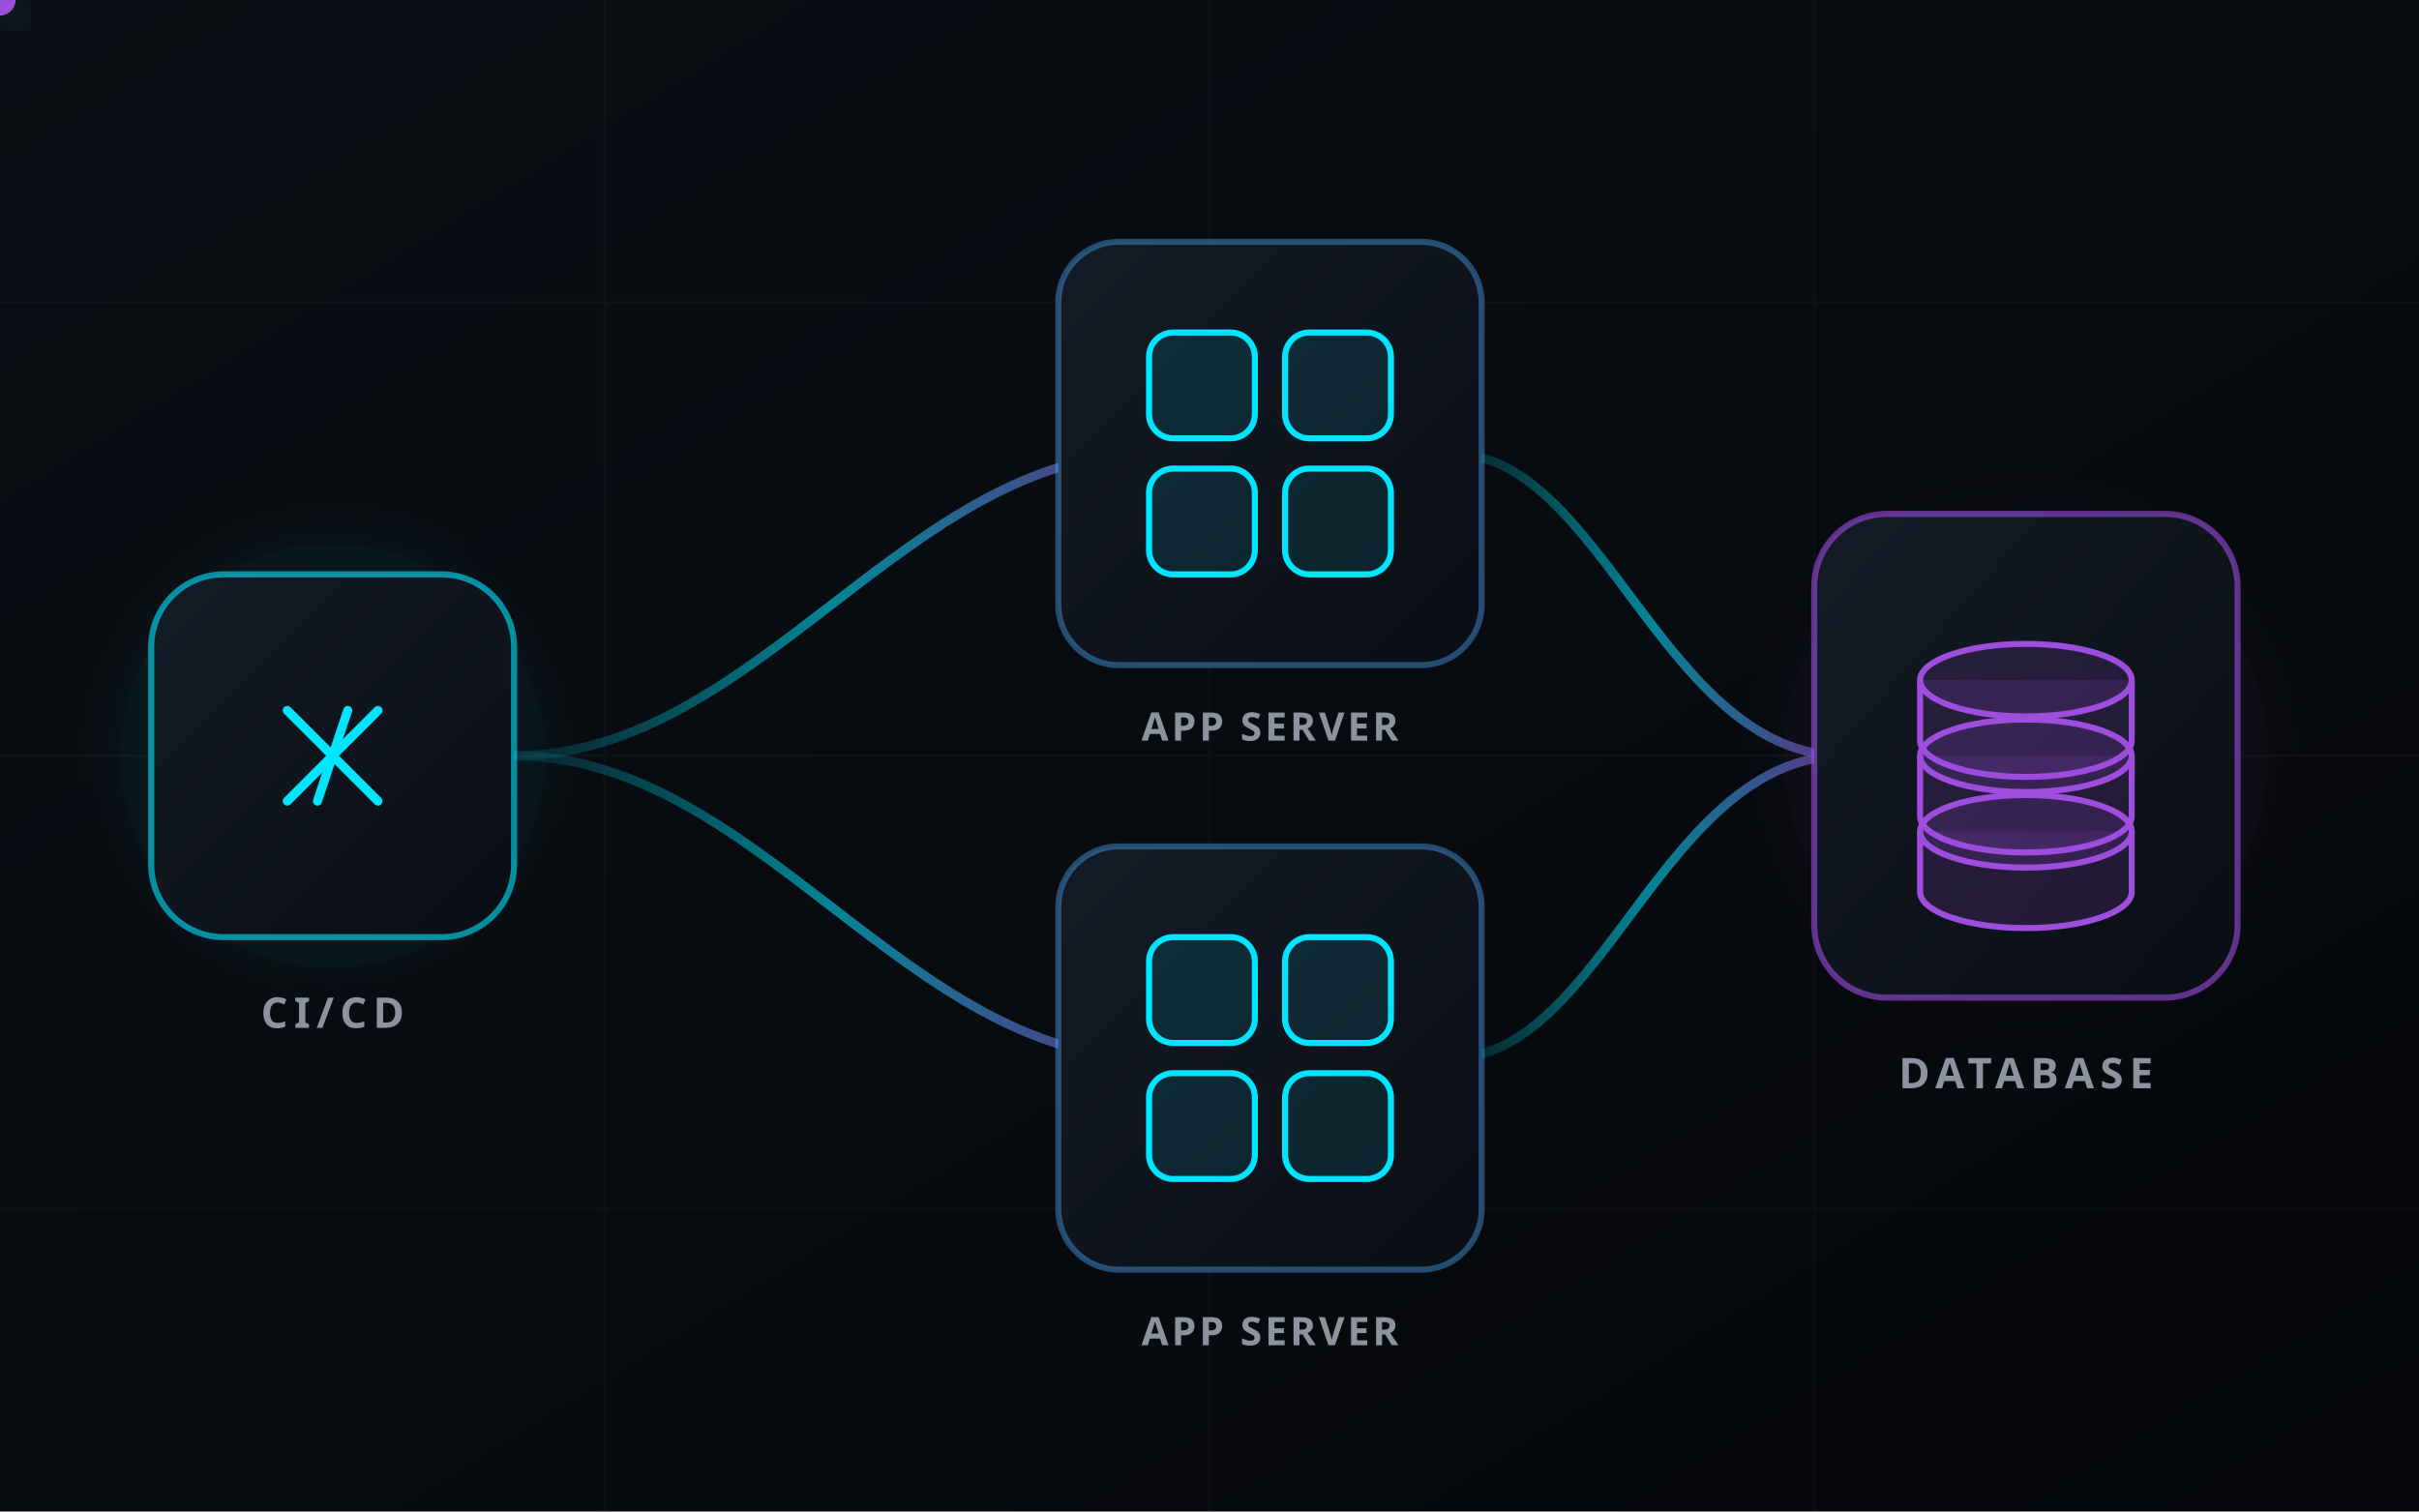
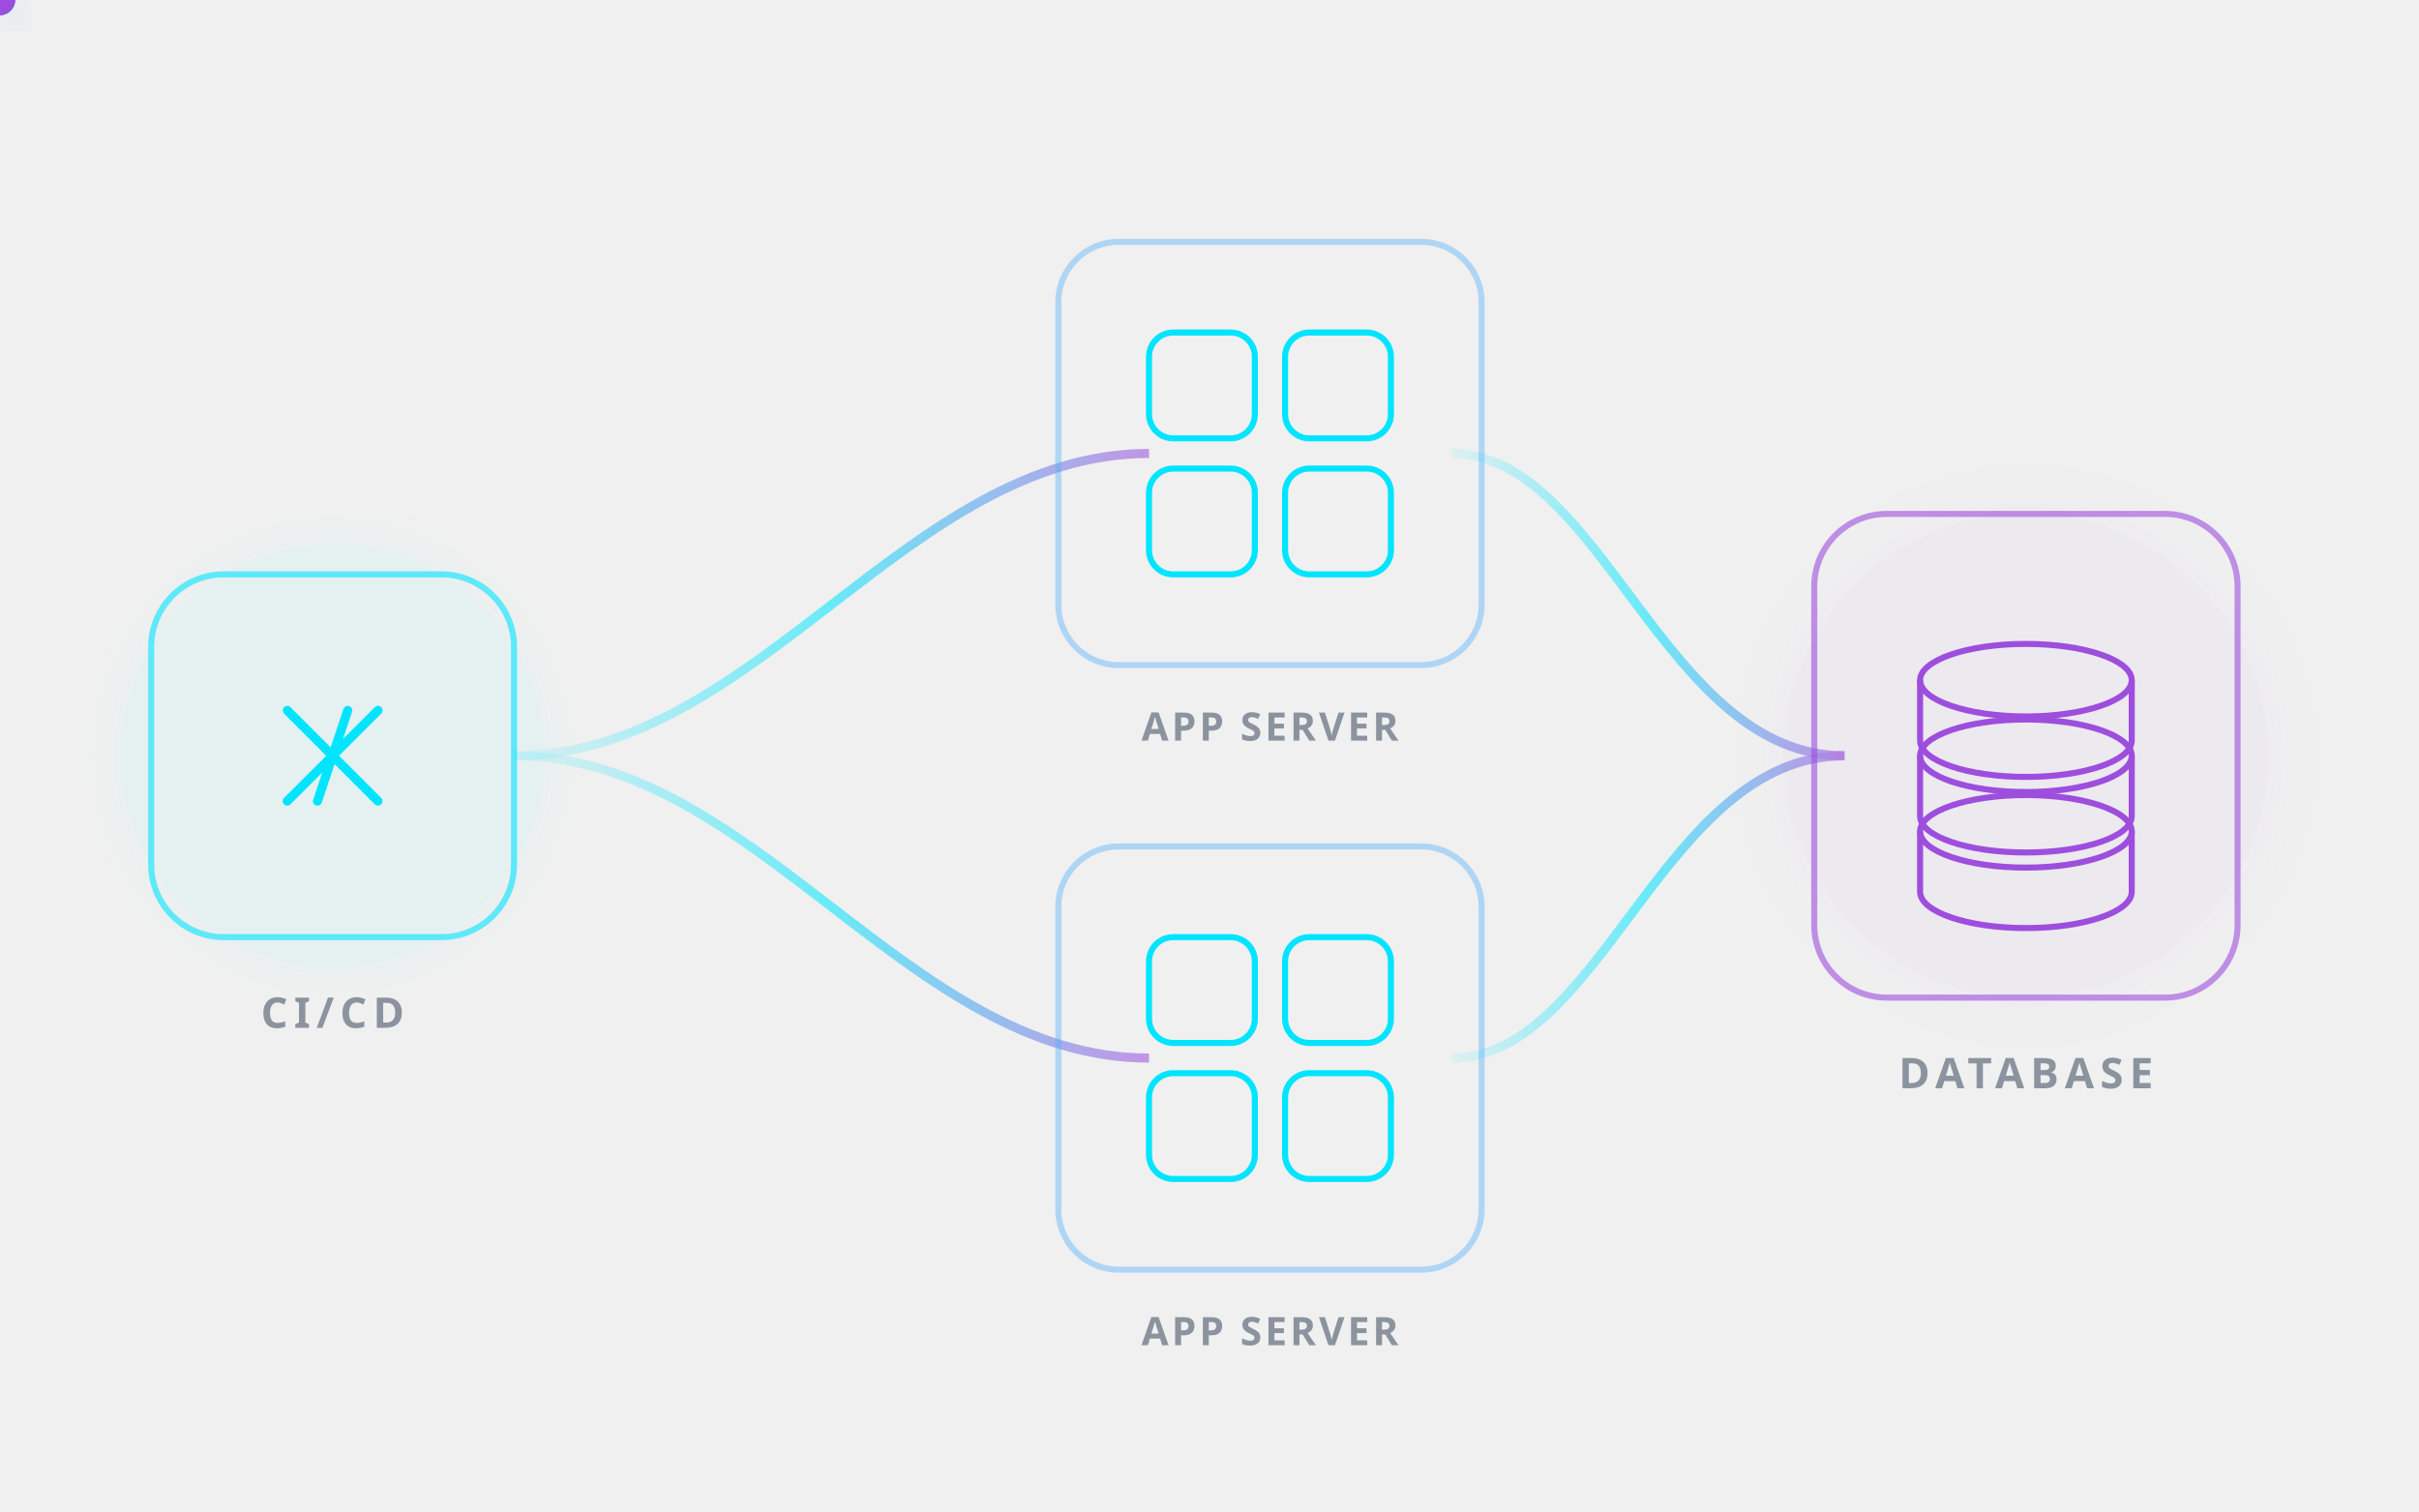
- <svg xmlns="http://www.w3.org/2000/svg" viewBox="0 0 800 500" width="100%" height="100%">
+ <svg xmlns="http://www.w3.org/2000/svg" viewBox="0 0 800 500" width="100%" height="100%" style="background: none;">
  <defs>
    <linearGradient id="lineGrad" x1="0%" y1="50%" x2="100%" y2="50%">
      <stop offset="0%" stop-color="#00E5FF" stop-opacity="0.1" />
      <stop offset="50%" stop-color="#00E5FF" stop-opacity="0.8" />
      <stop offset="100%" stop-color="#9D4EDD" stop-opacity="0.8" />
-     </linearGradient>
-     <linearGradient id="boxBg" x1="0%" y1="0%" x2="100%" y2="100%">
-       <stop offset="0%" stop-color="#141b26" />
-       <stop offset="100%" stop-color="#0a0e14" />
-     </linearGradient>
-     <linearGradient id="canvasBg" x1="0%" y1="0%" x2="100%" y2="100%">
-       <stop offset="0%" stop-color="#0B1016" />
-       <stop offset="100%" stop-color="#05070A" />
    </linearGradient>
    <filter id="glowCyan" x="-50%" y="-50%" width="200%" height="200%">
      <feGaussianBlur stdDeviation="8" result="blur" />
      <feMerge>
        <feMergeNode in="blur" />
        <feMergeNode in="SourceGraphic" />
      </feMerge>
    </filter>
    <filter id="glowPurple" x="-50%" y="-50%" width="200%" height="200%">
      <feGaussianBlur stdDeviation="10" result="blur" />
      <feMerge>
        <feMergeNode in="blur" />
        <feMergeNode in="SourceGraphic" />
      </feMerge>
    </filter>
  </defs>
-   <rect x="0" y="0" width="800" height="500" fill="url(#canvasBg)" />
  <g stroke="#ffffff" stroke-width="1" stroke-opacity="0.02">
    <path d="M0,100 L800,100 M0,250 L800,250 M0,400 L800,400 M200,0 L200,500 M400,0 L400,500 M600,0 L600,500" />
  </g>
  <g fill="none" stroke="url(#lineGrad)" stroke-width="3" opacity="0.7">
    <path d="M 170 250 C 250 250, 300 150, 380 150" />
    <path d="M 170 250 C 250 250, 300 350, 380 350" />
    <path d="M 480 150 C 530 150, 550 250, 610 250" />
    <path d="M 480 350 C 530 350, 550 250, 610 250" />
  </g>
  <circle cx="0" cy="0" r="5" fill="#00E5FF" filter="url(#glowCyan)">
    <animateMotion dur="2.5s" repeatCount="indefinite" path="M 170 250 C 250 250, 300 150, 380 150" />
  </circle>
  <circle cx="0" cy="0" r="5" fill="#00E5FF" filter="url(#glowCyan)">
    <animateMotion dur="2.5s" begin="1.25s" repeatCount="indefinite" path="M 170 250 C 250 250, 300 350, 380 350" />
  </circle>
  <circle cx="0" cy="0" r="5" fill="#9D4EDD" filter="url(#glowPurple)">
    <animateMotion dur="2.5s" begin="0.5s" repeatCount="indefinite" path="M 480 150 C 530 150, 550 250, 610 250" />
  </circle>
  <circle cx="0" cy="0" r="5" fill="#9D4EDD" filter="url(#glowPurple)">
    <animateMotion dur="2.5s" begin="1.75s" repeatCount="indefinite" path="M 480 350 C 530 350, 550 250, 610 250" />
  </circle>
  <g transform="translate(50, 170)">
    <circle cx="60" cy="80" r="70" fill="#00E5FF" opacity="0.05" filter="url(#glowCyan)" />
-     <rect x="0" y="20" width="120" height="120" rx="24" fill="url(#boxBg)" stroke="#00E5FF" stroke-width="2" stroke-opacity="0.6" />
+     <rect x="0" y="20" width="120" height="120" rx="24" fill="transparent" stroke="#00E5FF" stroke-width="2" stroke-opacity="0.6" />
    <g transform="translate(35, 45)" stroke="#00E5FF" stroke-width="3" stroke-linecap="round" stroke-linejoin="round" fill="none">
      <polyline points="0,15 15,0 0,-15" transform="translate(10, 35)" />
      <polyline points="0,-15 -15,0 0,15" transform="translate(40, 35)" />
      <line x1="20" y1="50" x2="30" y2="20" />
    </g>
    <text x="60" y="170" fill="#8b949e" font-family="system-ui, sans-serif" font-size="14" font-weight="600" text-anchor="middle" letter-spacing="2">CI/CD</text>
  </g>
  <g transform="translate(350, 80)">
-     <rect x="0" y="0" width="140" height="140" rx="20" fill="url(#boxBg)" stroke="#4facfe" stroke-width="2" stroke-opacity="0.4" />
-     <rect x="30" y="30" width="35" height="35" rx="8" fill="#00E5FF" fill-opacity="0.1" stroke="#00E5FF" stroke-width="2" />
-     <rect x="75" y="30" width="35" height="35" rx="8" fill="#00E5FF" fill-opacity="0.1" stroke="#00E5FF" stroke-width="2" />
-     <rect x="30" y="75" width="35" height="35" rx="8" fill="#00E5FF" fill-opacity="0.1" stroke="#00E5FF" stroke-width="2" />
-     <rect x="75" y="75" width="35" height="35" rx="8" fill="#00E5FF" fill-opacity="0.1" stroke="#00E5FF" stroke-width="2" />
+     <rect x="0" y="0" width="140" height="140" rx="20" fill="transparent" stroke="#4facfe" stroke-width="2" stroke-opacity="0.4" />
+     <rect x="30" y="30" width="35" height="35" rx="8" fill="transparent" stroke="#00E5FF" stroke-width="2" />
+     <rect x="75" y="30" width="35" height="35" rx="8" fill="transparent" stroke="#00E5FF" stroke-width="2" />
+     <rect x="30" y="75" width="35" height="35" rx="8" fill="transparent" stroke="#00E5FF" stroke-width="2" />
+     <rect x="75" y="75" width="35" height="35" rx="8" fill="transparent" stroke="#00E5FF" stroke-width="2" />
    <text x="70" y="165" fill="#8b949e" font-family="system-ui, sans-serif" font-size="13" font-weight="600" text-anchor="middle" letter-spacing="1">APP SERVER</text>
  </g>
  <g transform="translate(350, 280)">
-     <rect x="0" y="0" width="140" height="140" rx="20" fill="url(#boxBg)" stroke="#4facfe" stroke-width="2" stroke-opacity="0.4" />
-     <rect x="30" y="30" width="35" height="35" rx="8" fill="#00E5FF" fill-opacity="0.1" stroke="#00E5FF" stroke-width="2" />
-     <rect x="75" y="30" width="35" height="35" rx="8" fill="#00E5FF" fill-opacity="0.1" stroke="#00E5FF" stroke-width="2" />
-     <rect x="30" y="75" width="35" height="35" rx="8" fill="#00E5FF" fill-opacity="0.1" stroke="#00E5FF" stroke-width="2" />
-     <rect x="75" y="75" width="35" height="35" rx="8" fill="#00E5FF" fill-opacity="0.1" stroke="#00E5FF" stroke-width="2" />
+     <rect x="0" y="0" width="140" height="140" rx="20" fill="transparent" stroke="#4facfe" stroke-width="2" stroke-opacity="0.4" />
+     <rect x="30" y="30" width="35" height="35" rx="8" fill="transparent" stroke="#00E5FF" stroke-width="2" />
+     <rect x="75" y="30" width="35" height="35" rx="8" fill="transparent" stroke="#00E5FF" stroke-width="2" />
+     <rect x="30" y="75" width="35" height="35" rx="8" fill="transparent" stroke="#00E5FF" stroke-width="2" />
+     <rect x="75" y="75" width="35" height="35" rx="8" fill="transparent" stroke="#00E5FF" stroke-width="2" />
    <text x="70" y="165" fill="#8b949e" font-family="system-ui, sans-serif" font-size="13" font-weight="600" text-anchor="middle" letter-spacing="1">APP SERVER</text>
  </g>
  <g transform="translate(600, 160)">
    <circle cx="70" cy="90" r="80" fill="#9D4EDD" opacity="0.05" filter="url(#glowPurple)" />
-     <rect x="0" y="10" width="140" height="160" rx="24" fill="url(#boxBg)" stroke="#9D4EDD" stroke-width="2" stroke-opacity="0.6" />
-     <g stroke="#9D4EDD" stroke-width="2" fill="#9D4EDD" fill-opacity="0.15" transform="translate(35, 45)">
+     <rect x="0" y="10" width="140" height="160" rx="24" fill="transparent" stroke="#9D4EDD" stroke-width="2" stroke-opacity="0.6" />
+     <g stroke="#9D4EDD" stroke-width="2" fill="transparent" transform="translate(35, 45)">
      <path d="M 0 20 L 0 40 A 35 12 0 0 0 70 40 L 70 20" />
      <ellipse cx="35" cy="20" rx="35" ry="12" />
      <path d="M 0 45 L 0 65 A 35 12 0 0 0 70 65 L 70 45" />
      <ellipse cx="35" cy="45" rx="35" ry="12" />
      <path d="M 0 70 L 0 90 A 35 12 0 0 0 70 90 L 70 70" />
      <ellipse cx="35" cy="70" rx="35" ry="12" />
    </g>
    <text x="70" y="200" fill="#8b949e" font-family="system-ui, sans-serif" font-size="14" font-weight="600" text-anchor="middle" letter-spacing="2">DATABASE</text>
  </g>
</svg>
